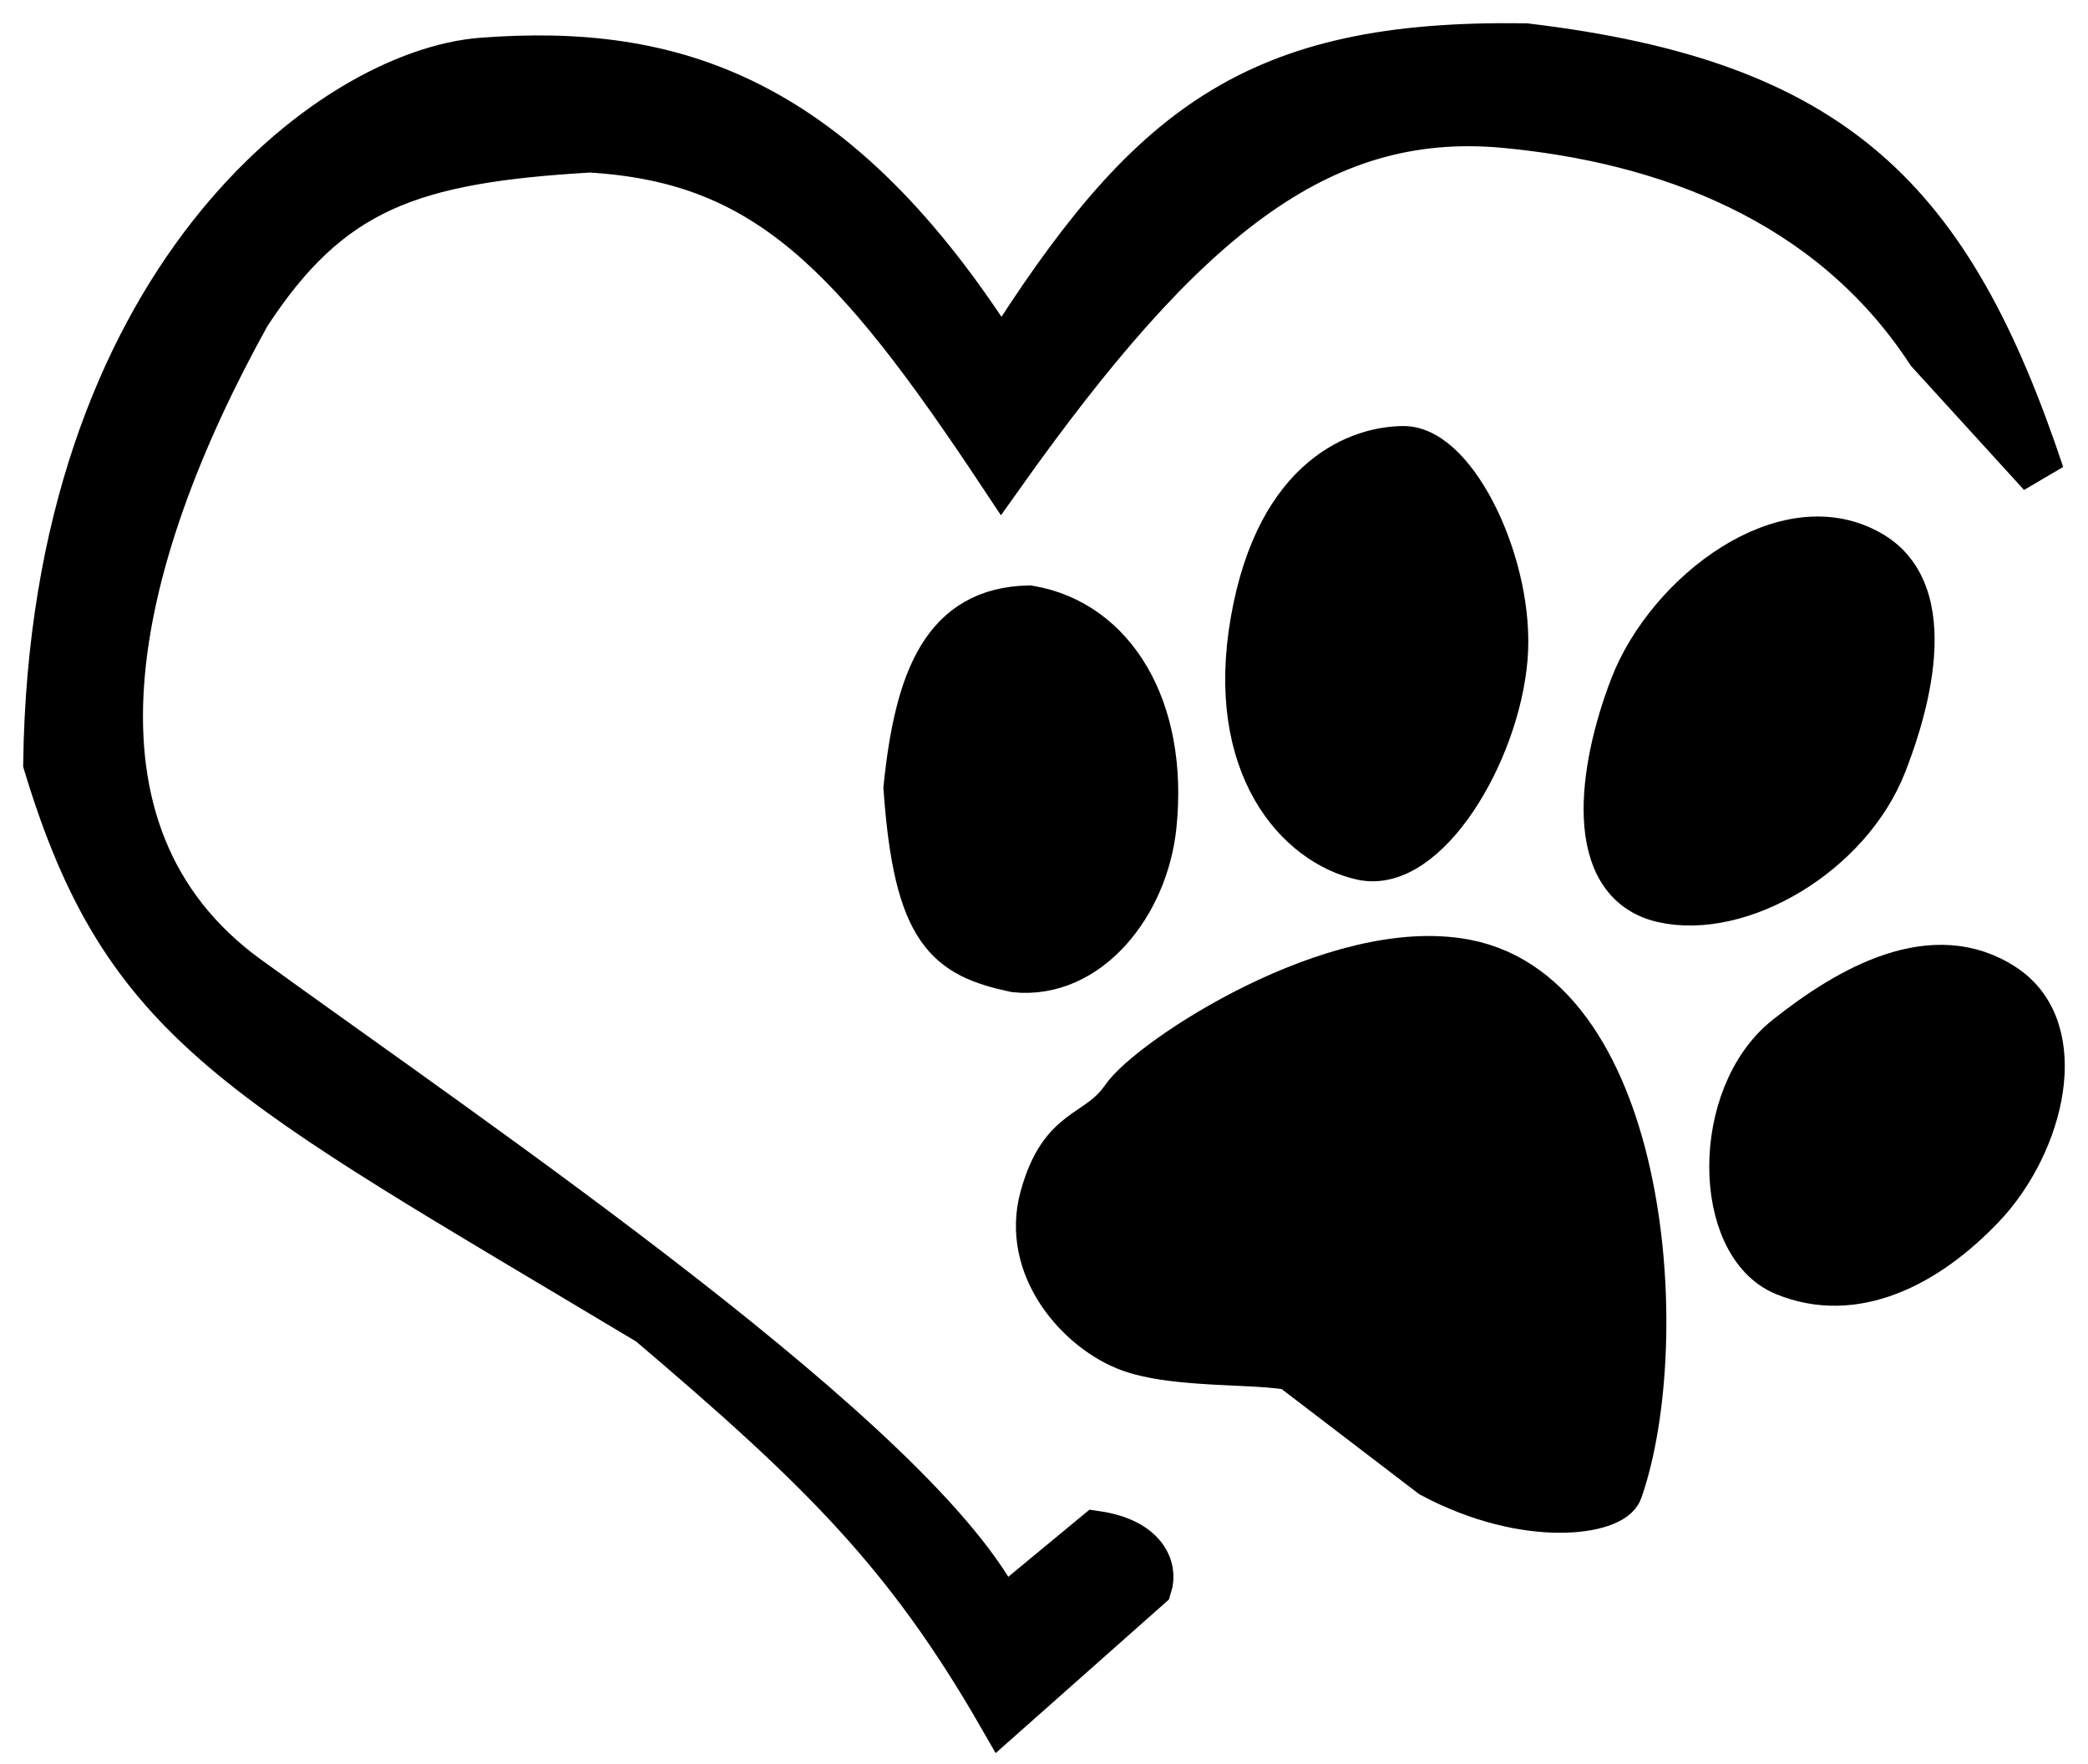
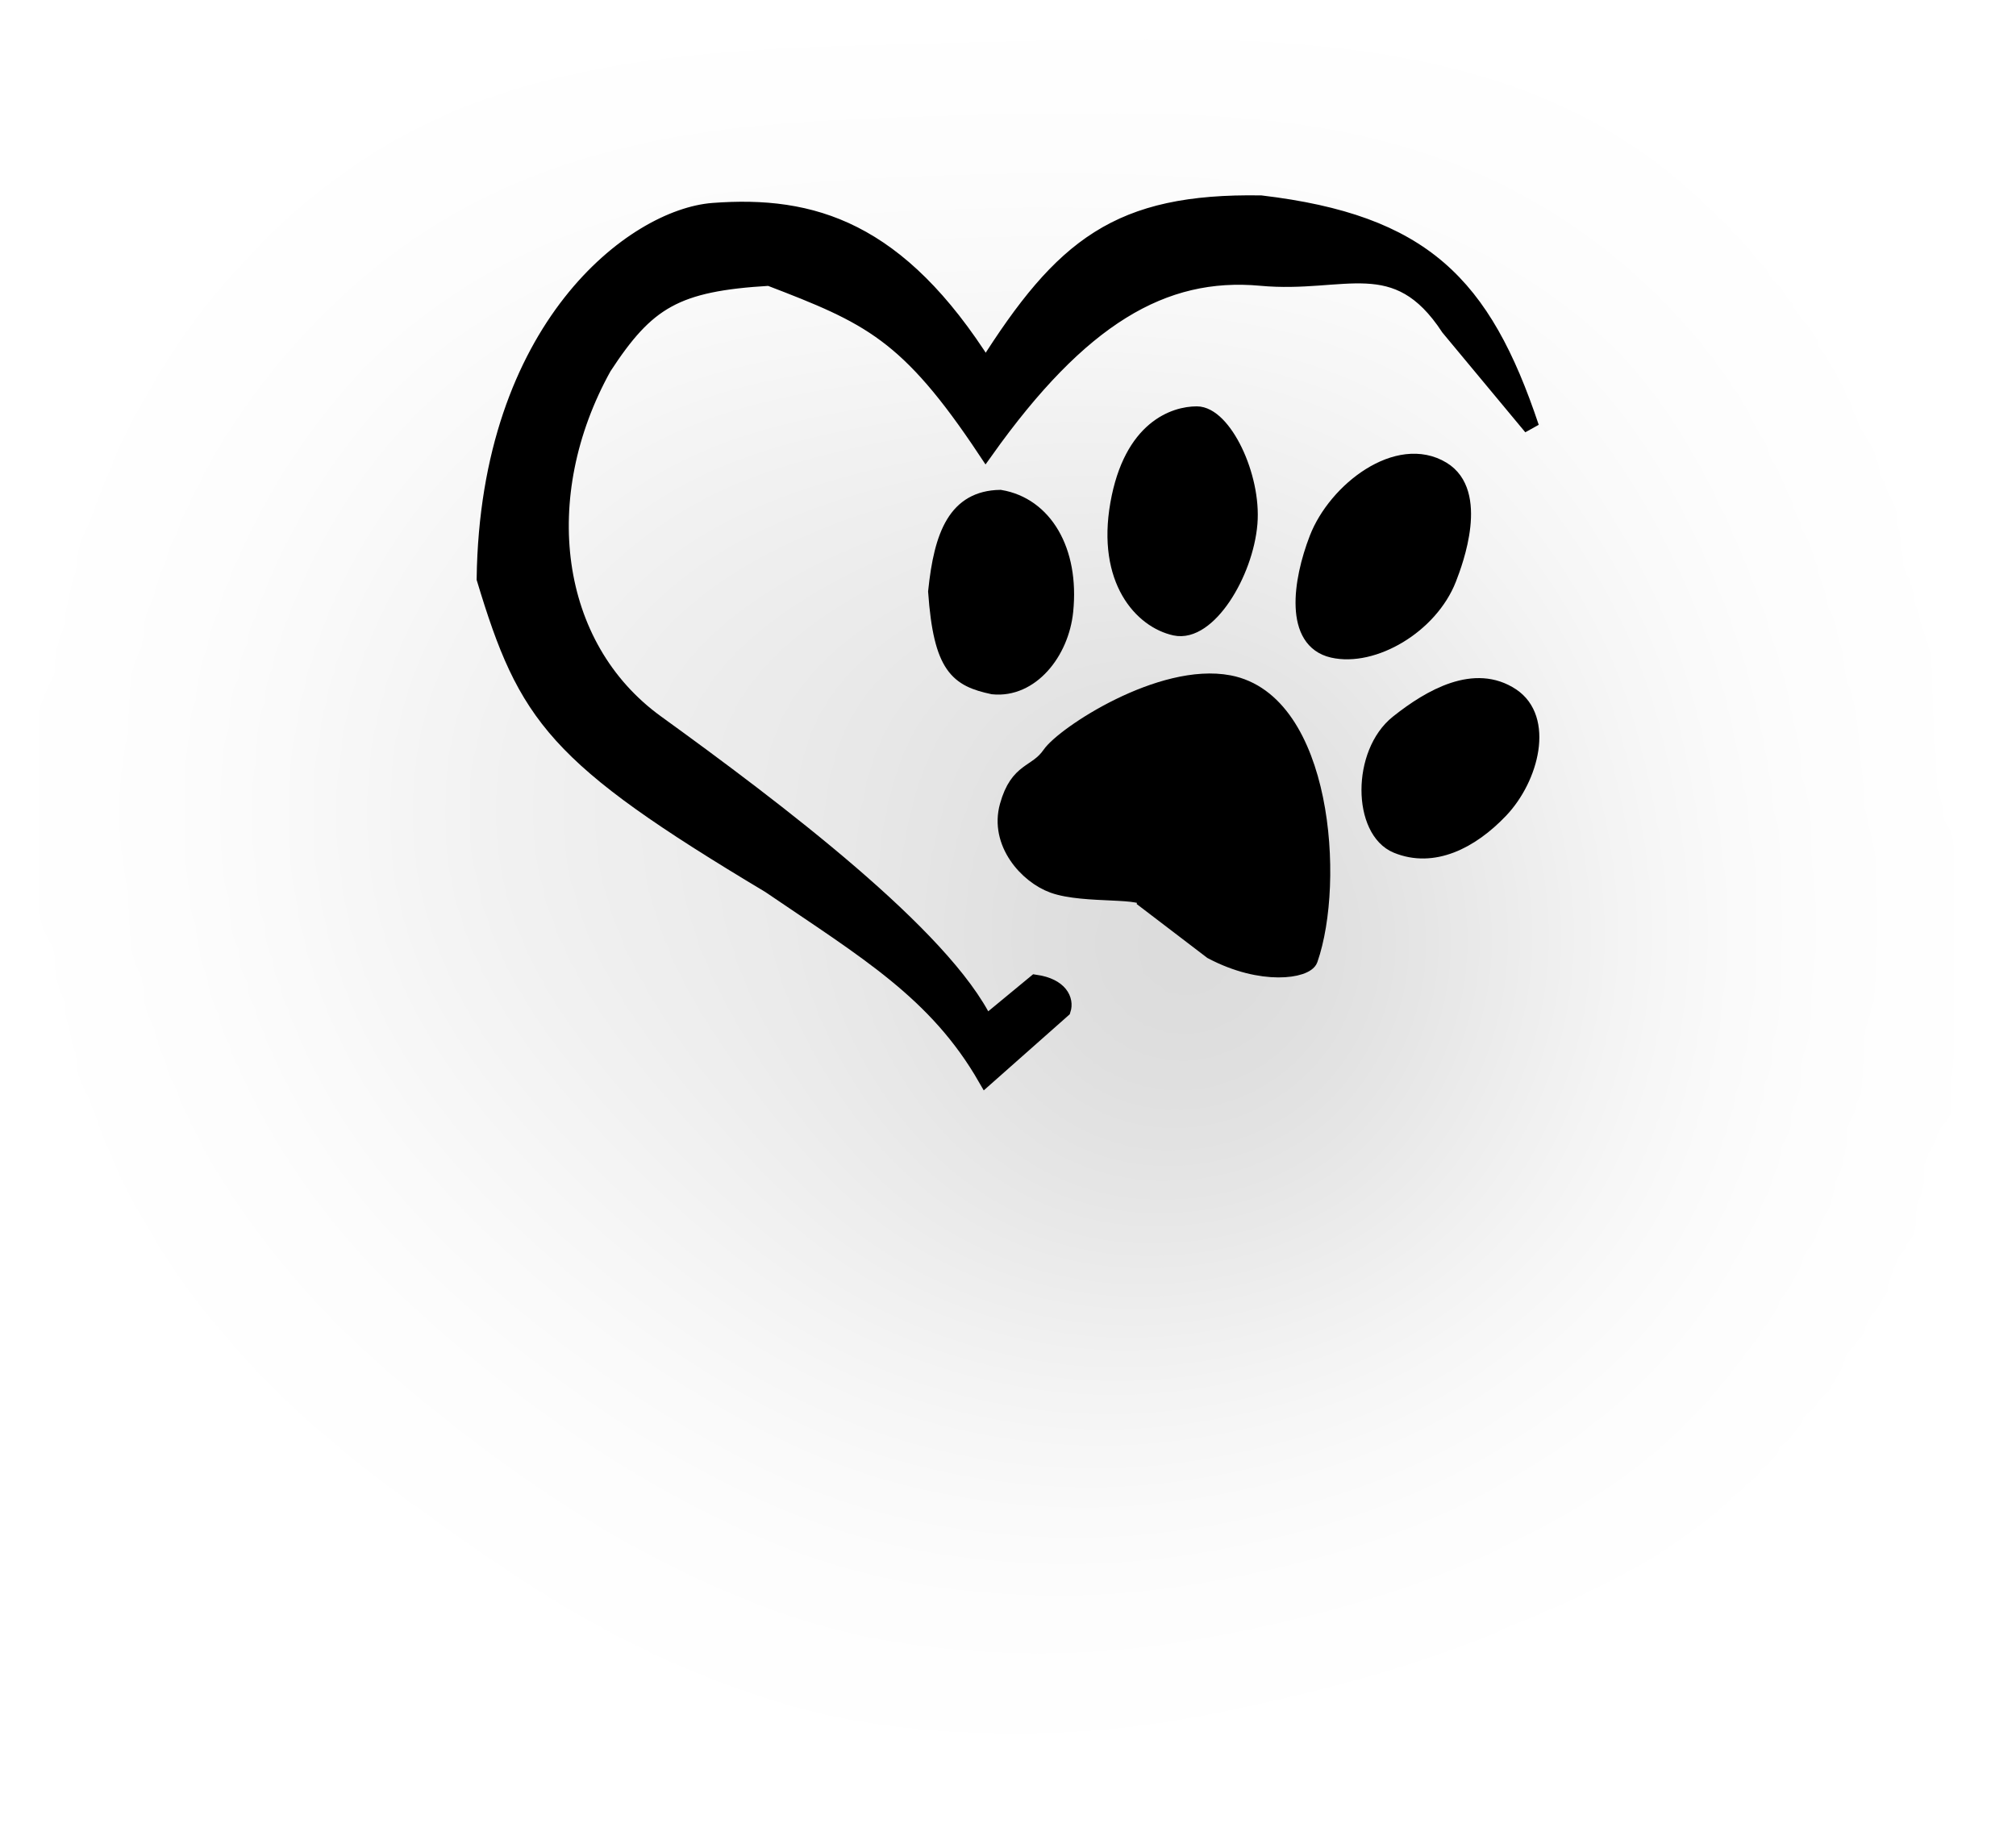
- <svg xmlns="http://www.w3.org/2000/svg" width="45" height="38" viewBox="0 0 45 38" fill="none">
-   <path d="M27.021 13.375C26.468 16.517 27.999 18.172 29.36 18.469C30.721 18.767 32.251 16.234 32.423 14.182C32.586 12.238 31.359 9.682 30.253 9.682C29.36 9.682 27.574 10.233 27.021 13.375Z" fill="black" />
-   <path d="M19.54 16.98C19.782 14.618 20.371 13.152 22.178 13.117C23.991 13.423 25.113 15.282 24.857 17.787C24.684 19.49 23.439 21.047 21.88 20.886C20.438 20.576 19.76 20.105 19.54 16.98Z" fill="black" />
-   <path d="M40.342 11.953C38.509 10.844 35.966 12.802 35.195 14.797C34.506 16.578 34.174 19 35.833 19.382C37.492 19.764 39.841 18.395 40.597 16.453C40.877 15.731 41.92 12.908 40.342 11.953Z" fill="black" />
-   <path d="M43.188 21.271C41.674 20.266 39.862 21.298 38.509 22.375C36.934 23.629 36.973 26.813 38.466 27.427C39.96 28.041 41.509 27.258 42.72 25.983C43.998 24.638 44.596 22.206 43.188 21.271Z" fill="black" />
-   <path d="M34.901 32.121C36.017 28.917 35.479 21.489 31.583 20.743C28.783 20.207 24.794 22.846 24.225 23.673C23.656 24.499 22.904 24.271 22.481 25.795C22.057 27.319 23.277 28.675 24.352 29.064C25.652 29.534 28.247 29.198 28.138 29.701L30.86 31.781C32.935 32.884 34.745 32.569 34.901 32.121Z" fill="black" />
-   <path d="M10.39 1.312C14.466 1.003 18.009 2.056 21.586 7.75C24.741 2.742 27.026 0.909 32.885 1.003C39.536 1.797 42.014 4.298 43.991 10.222L41.579 7.576C39.419 4.275 35.85 3.009 32.423 2.688C28.396 2.316 25.463 4.768 21.586 10.222C18.381 5.391 16.489 3.44 12.712 3.218C8.861 3.444 7.106 4.055 5.334 6.771C2.393 12.075 1 17.946 5.334 21.087C10.252 24.652 19.862 31.149 21.586 34.75L23.627 33.062C24.653 33.213 24.887 33.792 24.758 34.188L21.586 37C19.56 33.472 17.71 31.654 14.002 28.503C5.17 23.211 2.712 22.129 1 16.453C1.14 6.079 7.159 1.557 10.39 1.312Z" fill="black" />
-   <path d="M27.021 13.375C26.468 16.517 27.999 18.172 29.36 18.469C30.721 18.767 32.251 16.234 32.423 14.182C32.586 12.238 31.359 9.682 30.253 9.682C29.36 9.682 27.574 10.233 27.021 13.375Z" stroke="black" />
-   <path d="M19.54 16.98C19.782 14.618 20.371 13.152 22.178 13.117C23.991 13.423 25.113 15.282 24.857 17.787C24.684 19.49 23.439 21.047 21.88 20.886C20.438 20.576 19.76 20.105 19.54 16.98Z" stroke="black" />
-   <path d="M40.342 11.953C38.509 10.844 35.966 12.802 35.195 14.797C34.506 16.578 34.174 19 35.833 19.382C37.492 19.764 39.841 18.395 40.597 16.453C40.877 15.731 41.92 12.908 40.342 11.953Z" stroke="black" />
-   <path d="M43.188 21.271C41.674 20.266 39.862 21.298 38.509 22.375C36.934 23.629 36.973 26.813 38.466 27.427C39.96 28.041 41.509 27.258 42.72 25.983C43.998 24.638 44.596 22.206 43.188 21.271Z" stroke="black" />
-   <path d="M34.901 32.121C36.017 28.917 35.479 21.489 31.583 20.743C28.783 20.207 24.794 22.846 24.225 23.673C23.656 24.499 22.904 24.271 22.481 25.795C22.057 27.319 23.277 28.675 24.352 29.064C25.652 29.534 28.247 29.198 28.138 29.701L30.86 31.781C32.935 32.884 34.745 32.569 34.901 32.121Z" stroke="black" />
-   <path d="M10.39 1.312C14.466 1.003 18.009 2.056 21.586 7.75C24.741 2.742 27.026 0.909 32.885 1.003C39.536 1.797 42.014 4.298 43.991 10.222L41.579 7.576C39.419 4.275 35.85 3.009 32.423 2.688C28.396 2.316 25.463 4.768 21.586 10.222C18.381 5.391 16.489 3.44 12.712 3.218C8.861 3.444 7.106 4.055 5.334 6.771C2.393 12.075 1 17.946 5.334 21.087C10.252 24.652 19.862 31.149 21.586 34.75L23.627 33.062C24.653 33.213 24.887 33.792 24.758 34.188L21.586 37C19.56 33.472 17.71 31.654 14.002 28.503C5.17 23.211 2.712 22.129 1 16.453C1.14 6.079 7.159 1.557 10.39 1.312Z" stroke="black" />
+ <svg xmlns="http://www.w3.org/2000/svg" width="129" height="118" viewBox="0 0 129 118" fill="none">
+   <g filter="url(#filter0_d)">
+     <path d="M71.544 32.25C70.682 37.137 73.068 39.712 75.189 40.175C77.31 40.637 79.693 36.697 79.961 33.505C80.215 30.482 78.304 26.505 76.581 26.505C75.189 26.505 72.406 27.363 71.544 32.25Z" fill="black" />
+     <path d="M59.889 37.858C60.265 34.184 61.183 31.902 63.998 31.849C66.824 32.324 68.571 35.217 68.173 39.113C67.903 41.762 65.963 44.184 63.534 43.934C61.288 43.452 60.23 42.719 59.889 37.858Z" fill="black" />
+     <path d="M92.299 30.037C89.444 28.312 85.482 31.358 84.28 34.462C83.207 37.232 82.689 41 85.274 41.594C87.859 42.188 91.52 40.059 92.697 37.037C93.135 35.915 94.76 31.524 92.299 30.037Z" fill="black" />
+     <path d="M96.735 44.533C94.376 42.969 91.552 44.574 89.444 46.25C86.991 48.201 87.051 53.154 89.378 54.108C91.704 55.063 94.118 53.846 96.006 51.863C97.998 49.77 98.929 45.988 96.735 44.533Z" fill="black" />
+     <path d="M83.823 61.41C85.562 56.427 84.723 44.872 78.653 43.712C74.29 42.878 68.074 46.983 67.187 48.269C66.301 49.554 65.13 49.2 64.47 51.571C63.81 53.941 65.71 56.05 67.386 56.655C69.412 57.387 73.454 56.863 73.285 57.646L77.526 60.882C80.76 62.597 83.579 62.108 83.823 61.41Z" fill="black" />
+     <path d="M45.631 13.486C51.982 13.005 57.502 14.642 63.076 23.499C67.992 15.71 71.552 12.858 80.682 13.005C91.045 14.24 94.905 18.131 97.986 27.345L92.697 20.983C89.331 15.847 86.022 18.29 80.682 17.79C74.408 17.212 69.117 20.359 63.076 28.842C58.081 21.328 55.632 20.246 49.228 17.79C43.227 18.141 41.397 19.274 38.636 23.499C34.054 31.75 35.247 41.364 42 46.25C49.663 51.795 60.389 59.898 63.076 65.5L66.255 62.875C67.855 63.109 68.219 64.009 68.018 64.625L63.076 69C59.919 63.511 55.435 60.882 49.228 56.655C35.467 48.423 33.667 45.867 31 37.037C31.218 20.9 40.597 13.867 45.631 13.486Z" fill="black" />
+     <path d="M71.544 32.25C70.682 37.137 73.068 39.712 75.189 40.175C77.31 40.637 79.693 36.697 79.961 33.505C80.215 30.482 78.304 26.505 76.581 26.505C75.189 26.505 72.406 27.363 71.544 32.25Z" stroke="black" />
+     <path d="M59.889 37.858C60.265 34.184 61.183 31.902 63.998 31.849C66.824 32.324 68.571 35.217 68.173 39.113C67.903 41.762 65.963 44.184 63.534 43.934C61.288 43.452 60.23 42.719 59.889 37.858Z" stroke="black" />
+     <path d="M92.299 30.037C89.444 28.312 85.482 31.358 84.28 34.462C83.207 37.232 82.689 41 85.274 41.594C87.859 42.188 91.52 40.059 92.697 37.037C93.135 35.915 94.76 31.524 92.299 30.037Z" stroke="black" />
+     <path d="M96.735 44.533C94.376 42.969 91.552 44.574 89.444 46.25C86.991 48.201 87.051 53.154 89.378 54.108C91.704 55.063 94.118 53.846 96.006 51.863C97.998 49.77 98.929 45.988 96.735 44.533Z" stroke="black" />
+     <path d="M83.823 61.41C85.562 56.427 84.723 44.872 78.653 43.712C74.29 42.878 68.074 46.983 67.187 48.269C66.301 49.554 65.13 49.2 64.47 51.571C63.81 53.941 65.71 56.05 67.386 56.655C69.412 57.387 73.454 56.863 73.285 57.646L77.526 60.882C80.76 62.597 83.579 62.108 83.823 61.41Z" stroke="black" />
+     <path d="M45.631 13.486C51.982 13.005 57.502 14.642 63.076 23.499C67.992 15.71 71.552 12.858 80.682 13.005C91.045 14.24 94.905 18.131 97.986 27.345L92.697 20.983C89.331 15.847 86.022 18.29 80.682 17.79C74.408 17.212 69.117 20.359 63.076 28.842C58.081 21.328 55.632 20.246 49.228 17.79C43.227 18.141 41.397 19.274 38.636 23.499C34.054 31.75 35.247 41.364 42 46.25C49.663 51.795 60.389 59.898 63.076 65.5L66.255 62.875C67.855 63.109 68.219 64.009 68.018 64.625L63.076 69C59.919 63.511 55.435 60.882 49.228 56.655C35.467 48.423 33.667 45.867 31 37.037C31.218 20.9 40.597 13.867 45.631 13.486Z" stroke="black" />
+   </g>
+   <defs>
+     <filter id="filter0_d" x="0.499" y="0.5" width="128" height="117.281" filterUnits="userSpaceOnUse" color-interpolation-filters="sRGB">
+       <feFlood flood-opacity="0" result="BackgroundImageFix" />
+       <feColorMatrix in="SourceAlpha" type="matrix" values="0 0 0 0 0 0 0 0 0 0 0 0 0 0 0 0 0 0 127 0" />
+       <feOffset dy="18" />
+       <feGaussianBlur stdDeviation="15" />
+       <feColorMatrix type="matrix" values="0 0 0 0 0 0 0 0 0 0 0 0 0 0 0 0 0 0 0.3 0" />
+       <feBlend mode="normal" in2="BackgroundImageFix" result="effect1_dropShadow" />
+       <feBlend mode="normal" in="SourceGraphic" in2="effect1_dropShadow" result="shape" />
+     </filter>
+   </defs>
</svg>
